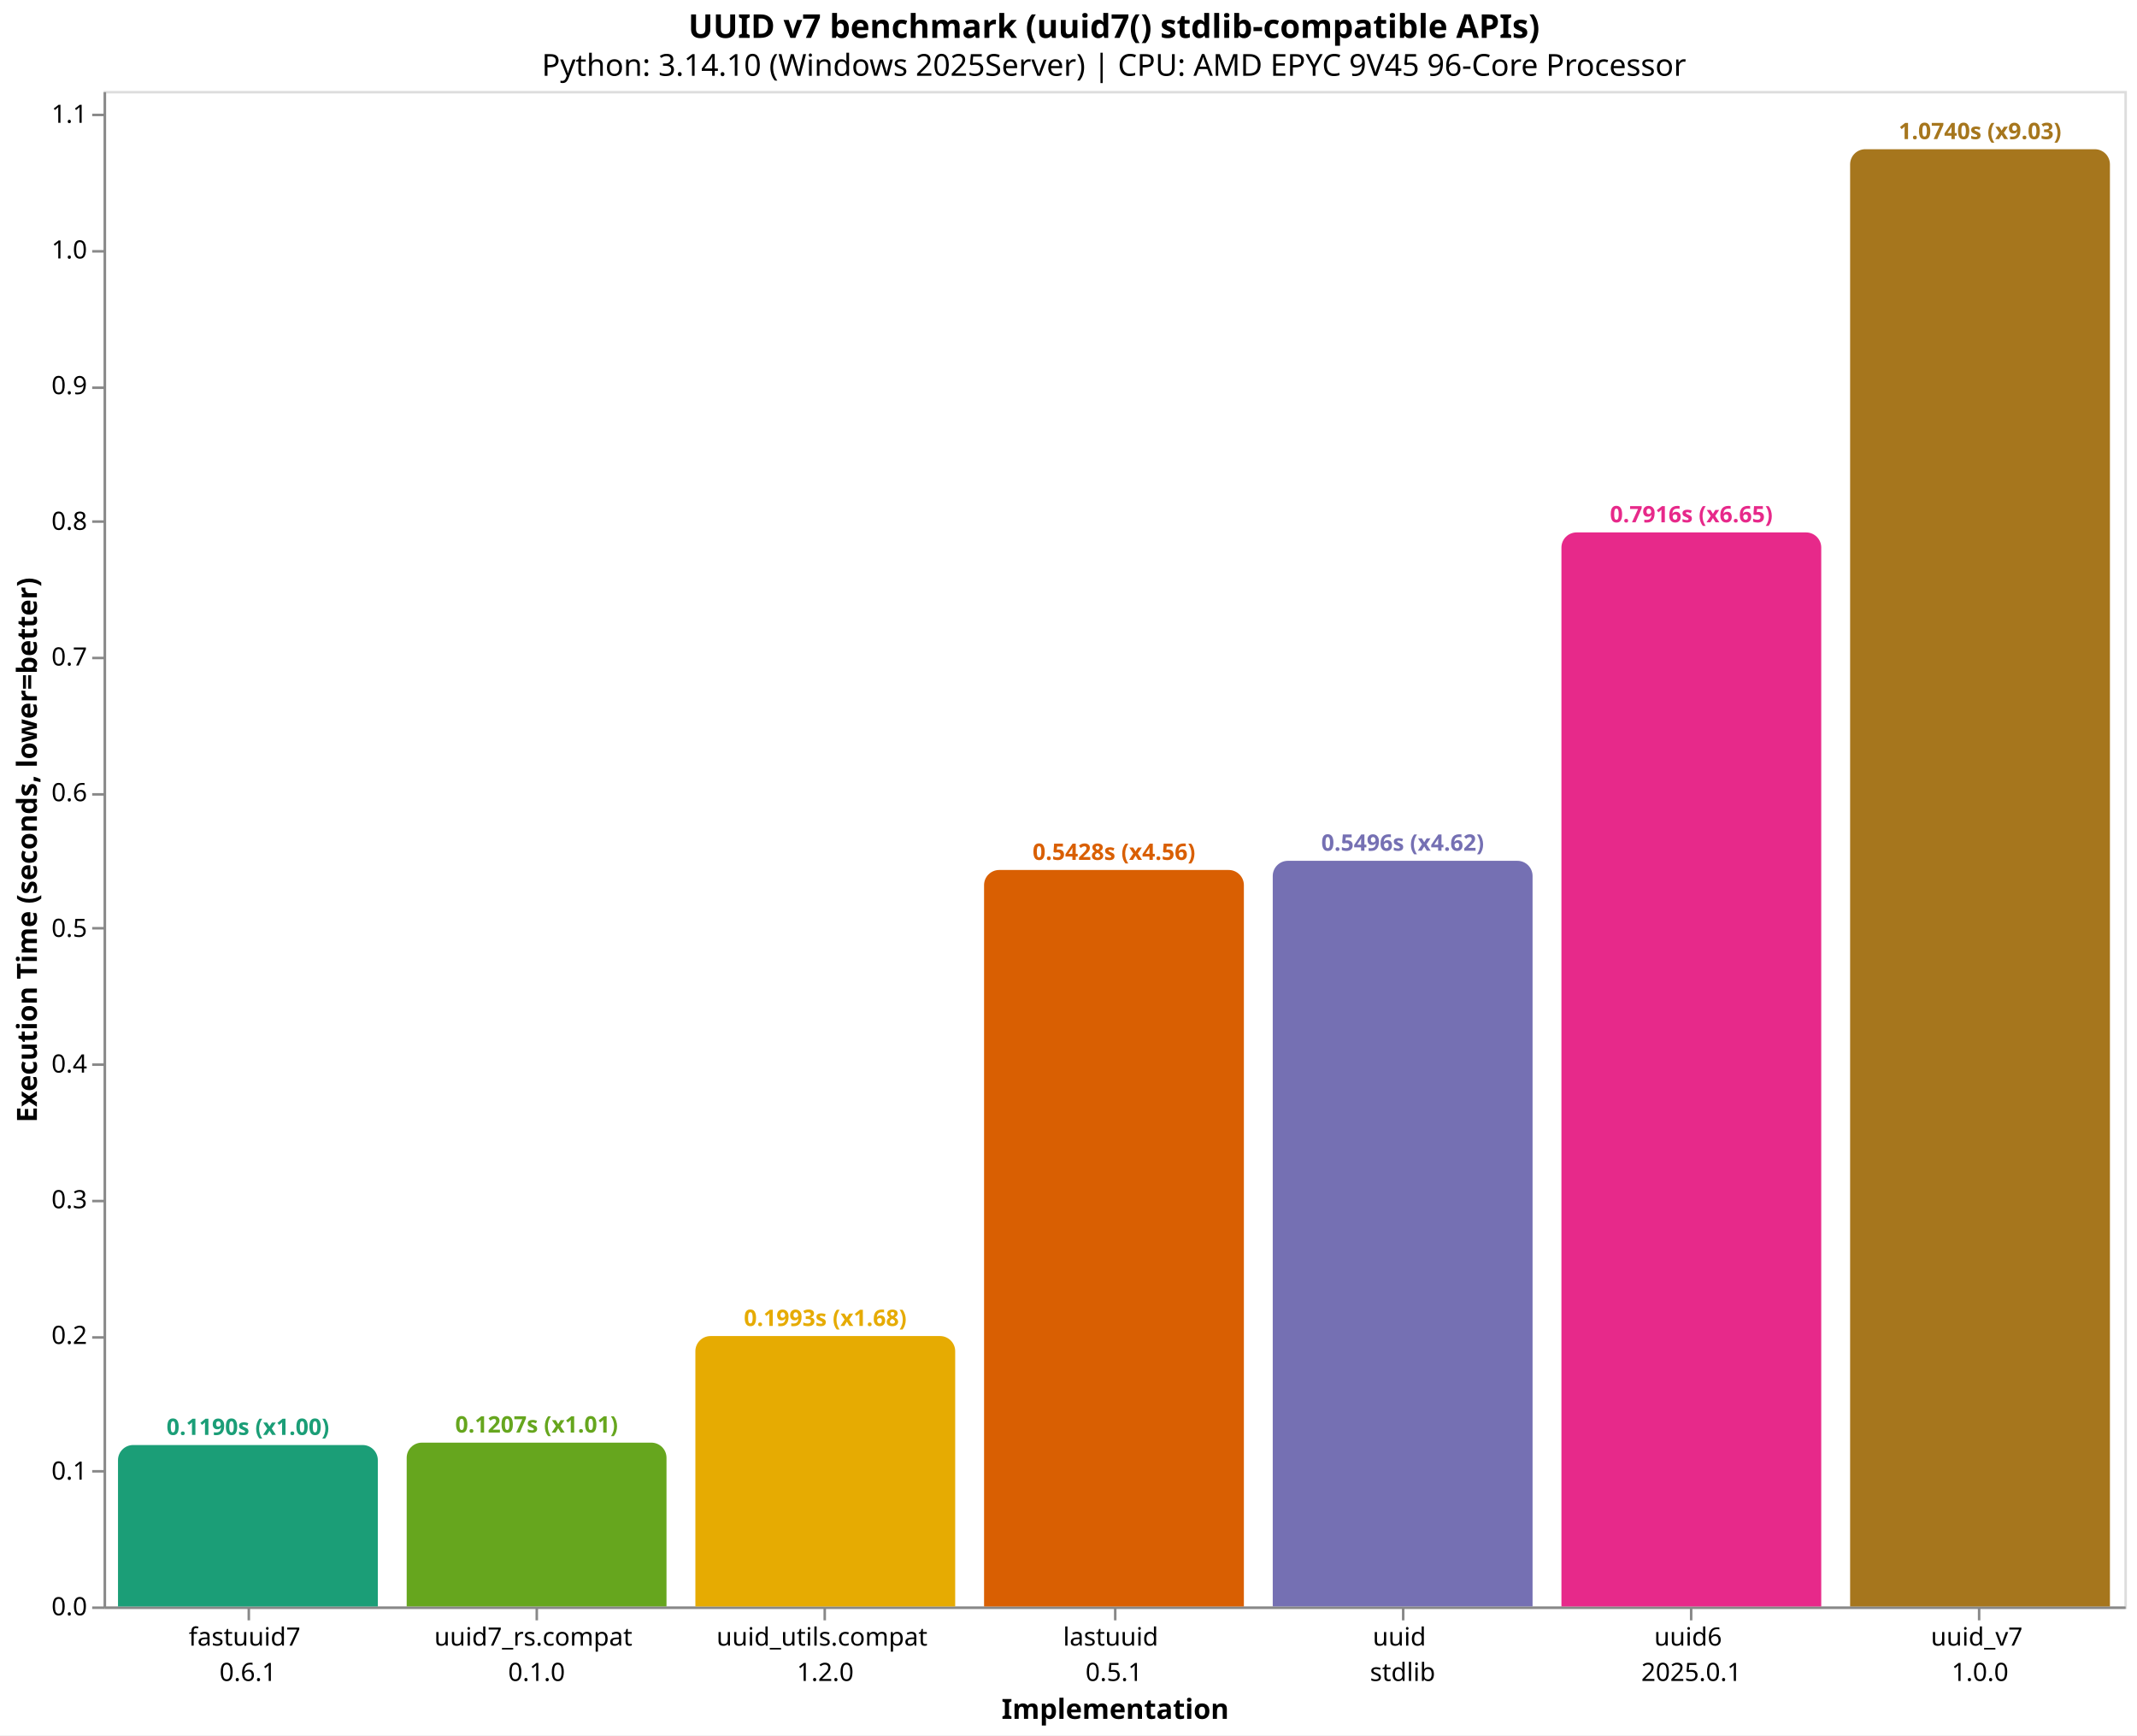
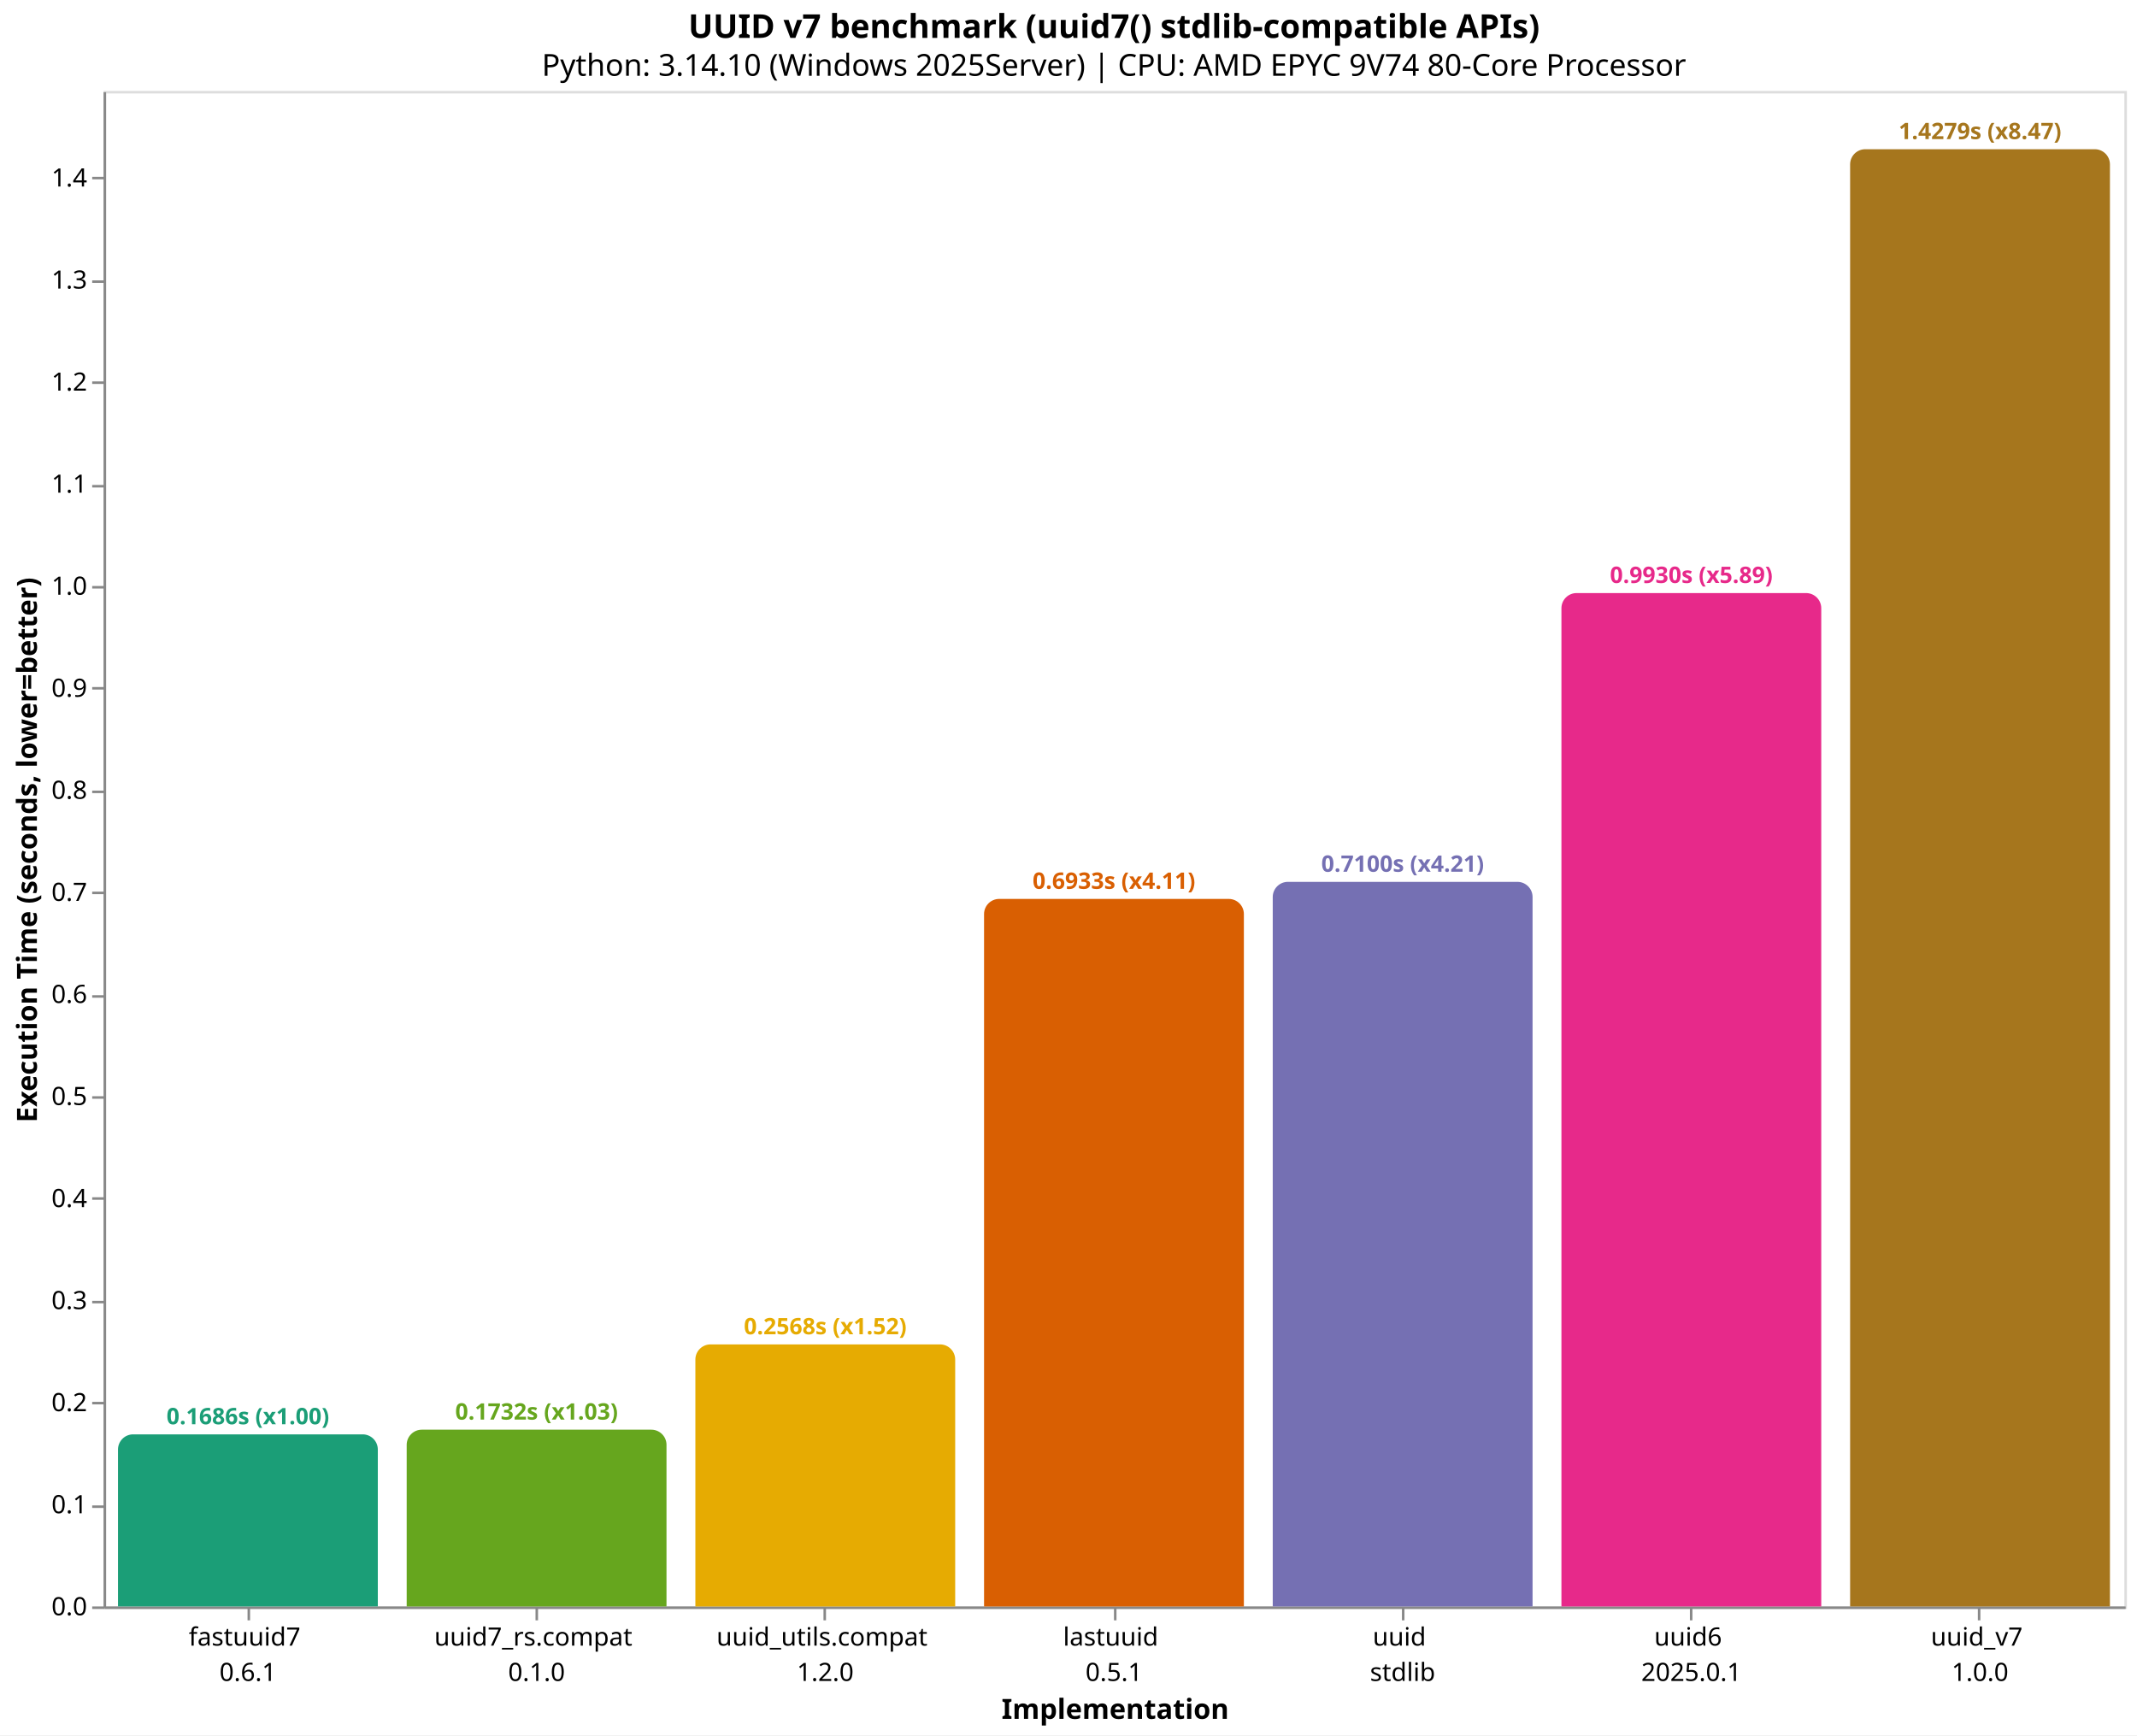
<svg xmlns="http://www.w3.org/2000/svg" version="1.1" class="marks" width="846" height="687" viewBox="0 0 846 687">
  <rect width="846" height="687" fill="white" />
  <g fill="none" stroke-miterlimit="10" transform="translate(41,36)">
    <g class="mark-group role-frame root" role="graphics-object" aria-roledescription="group mark container">
      <g transform="translate(0,0)">
        <path class="background" aria-hidden="true" d="M0.5,0.5h800v600h-800Z" stroke="#ddd" />
        <g>
          <g class="mark-group role-axis" role="graphics-symbol" aria-roledescription="axis" aria-label="X-axis titled 'Implementation' for a discrete scale with 7 values: fastuuid7&#10;0.6.1, uuid7_rs.compat&#10;0.1.0, uuid_utils.compat&#10;1.2.0, lastuuid&#10;0.5.1, uuid&#10;stdlib, uuid6&#10;2025.0.1, uuid_v7&#10;1.0.0">
            <g transform="translate(0.5,600.5)">
              <path class="background" aria-hidden="true" d="M0,0h0v0h0Z" pointer-events="none" />
              <g>
                <g class="mark-rule role-axis-tick" pointer-events="none">
                  <line transform="translate(57,0)" x2="0" y2="5" stroke="#888" stroke-width="1" opacity="1" />
                  <line transform="translate(171,0)" x2="0" y2="5" stroke="#888" stroke-width="1" opacity="1" />
                  <line transform="translate(285,0)" x2="0" y2="5" stroke="#888" stroke-width="1" opacity="1" />
                  <line transform="translate(400,0)" x2="0" y2="5" stroke="#888" stroke-width="1" opacity="1" />
                  <line transform="translate(514,0)" x2="0" y2="5" stroke="#888" stroke-width="1" opacity="1" />
                  <line transform="translate(628,0)" x2="0" y2="5" stroke="#888" stroke-width="1" opacity="1" />
                  <line transform="translate(742,0)" x2="0" y2="5" stroke="#888" stroke-width="1" opacity="1" />
                </g>
                <g class="mark-text role-axis-label" pointer-events="none">
                  <text text-anchor="middle" transform="translate(56.64286,15)" font-family="sans-serif" font-size="10px" fill="#000" opacity="1">
                    <tspan>fastuuid7</tspan>
                    <tspan x="0" dy="14">0.6.1</tspan>
                  </text>
                  <text text-anchor="middle" transform="translate(170.9286,15)" font-family="sans-serif" font-size="10px" fill="#000" opacity="1">
                    <tspan>uuid7_rs.compat</tspan>
                    <tspan x="0" dy="14">0.1.0</tspan>
                  </text>
                  <text text-anchor="middle" transform="translate(285.2143,15)" font-family="sans-serif" font-size="10px" fill="#000" opacity="1">
                    <tspan>uuid_utils.compat</tspan>
                    <tspan x="0" dy="14">1.2.0</tspan>
                  </text>
                  <text text-anchor="middle" transform="translate(399.5,15)" font-family="sans-serif" font-size="10px" fill="#000" opacity="1">
                    <tspan>lastuuid</tspan>
                    <tspan x="0" dy="14">0.5.1</tspan>
                  </text>
                  <text text-anchor="middle" transform="translate(513.7857,15)" font-family="sans-serif" font-size="10px" fill="#000" opacity="1">
                    <tspan>uuid</tspan>
                    <tspan x="0" dy="14">stdlib</tspan>
                  </text>
                  <text text-anchor="middle" transform="translate(628.0714,15)" font-family="sans-serif" font-size="10px" fill="#000" opacity="1">
                    <tspan>uuid6</tspan>
                    <tspan x="0" dy="14">2025.0.1</tspan>
                  </text>
                  <text text-anchor="middle" transform="translate(742.3571,15)" font-family="sans-serif" font-size="10px" fill="#000" opacity="1">
                    <tspan>uuid_v7</tspan>
                    <tspan x="0" dy="14">1.0.0</tspan>
                  </text>
                </g>
                <g class="mark-rule role-axis-domain" pointer-events="none">
                  <line transform="translate(0,0)" x2="800" y2="0" stroke="#888" stroke-width="1" opacity="1" />
                </g>
                <g class="mark-text role-axis-title" pointer-events="none">
                  <text text-anchor="middle" transform="translate(400,44)" font-family="sans-serif" font-size="11px" font-weight="bold" fill="#000" opacity="1">Implementation</text>
                </g>
              </g>
              <path class="foreground" aria-hidden="true" d="" pointer-events="none" display="none" />
            </g>
          </g>
-           <g class="mark-group role-axis" role="graphics-symbol" aria-roledescription="axis" aria-label="Y-axis titled 'Execution Time (seconds, lower=better)' for a linear scale with values from 0.0 to 1.1">
+           <g class="mark-group role-axis" role="graphics-symbol" aria-roledescription="axis" aria-label="Y-axis titled 'Execution Time (seconds, lower=better)' for a linear scale with values from 0.0 to 1.5">
            <g transform="translate(0.5,0.5)">
              <path class="background" aria-hidden="true" d="M0,0h0v0h0Z" pointer-events="none" />
              <g>
                <g class="mark-rule role-axis-tick" pointer-events="none">
                  <line transform="translate(0,600)" x2="-5" y2="0" stroke="#888" stroke-width="1" opacity="1" />
-                   <line transform="translate(0,546)" x2="-5" y2="0" stroke="#888" stroke-width="1" opacity="1" />
-                   <line transform="translate(0,493)" x2="-5" y2="0" stroke="#888" stroke-width="1" opacity="1" />
-                   <line transform="translate(0,439)" x2="-5" y2="0" stroke="#888" stroke-width="1" opacity="1" />
-                   <line transform="translate(0,385)" x2="-5" y2="0" stroke="#888" stroke-width="1" opacity="1" />
-                   <line transform="translate(0,331)" x2="-5" y2="0" stroke="#888" stroke-width="1" opacity="1" />
-                   <line transform="translate(0,278)" x2="-5" y2="0" stroke="#888" stroke-width="1" opacity="1" />
-                   <line transform="translate(0,224)" x2="-5" y2="0" stroke="#888" stroke-width="1" opacity="1" />
-                   <line transform="translate(0,170)" x2="-5" y2="0" stroke="#888" stroke-width="1" opacity="1" />
-                   <line transform="translate(0,117)" x2="-5" y2="0" stroke="#888" stroke-width="1" opacity="1" />
-                   <line transform="translate(0,63)" x2="-5" y2="0" stroke="#888" stroke-width="1" opacity="1" />
-                   <line transform="translate(0,9)" x2="-5" y2="0" stroke="#888" stroke-width="1" opacity="1" />
+                   <line transform="translate(0,560)" x2="-5" y2="0" stroke="#888" stroke-width="1" opacity="1" />
+                   <line transform="translate(0,519)" x2="-5" y2="0" stroke="#888" stroke-width="1" opacity="1" />
+                   <line transform="translate(0,479)" x2="-5" y2="0" stroke="#888" stroke-width="1" opacity="1" />
+                   <line transform="translate(0,438)" x2="-5" y2="0" stroke="#888" stroke-width="1" opacity="1" />
+                   <line transform="translate(0,398)" x2="-5" y2="0" stroke="#888" stroke-width="1" opacity="1" />
+                   <line transform="translate(0,358)" x2="-5" y2="0" stroke="#888" stroke-width="1" opacity="1" />
+                   <line transform="translate(0,317)" x2="-5" y2="0" stroke="#888" stroke-width="1" opacity="1" />
+                   <line transform="translate(0,277)" x2="-5" y2="0" stroke="#888" stroke-width="1" opacity="1" />
+                   <line transform="translate(0,236)" x2="-5" y2="0" stroke="#888" stroke-width="1" opacity="1" />
+                   <line transform="translate(0,196)" x2="-5" y2="0" stroke="#888" stroke-width="1" opacity="1" />
+                   <line transform="translate(0,156)" x2="-5" y2="0" stroke="#888" stroke-width="1" opacity="1" />
+                   <line transform="translate(0,115)" x2="-5" y2="0" stroke="#888" stroke-width="1" opacity="1" />
+                   <line transform="translate(0,75)" x2="-5" y2="0" stroke="#888" stroke-width="1" opacity="1" />
+                   <line transform="translate(0,34)" x2="-5" y2="0" stroke="#888" stroke-width="1" opacity="1" />
                </g>
                <g class="mark-text role-axis-label" pointer-events="none">
                  <text text-anchor="end" transform="translate(-7,603)" font-family="sans-serif" font-size="10px" fill="#000" opacity="1">0.0</text>
-                   <text text-anchor="end" transform="translate(-7,549.284)" font-family="sans-serif" font-size="10px" fill="#000" opacity="1">0.1</text>
-                   <text text-anchor="end" transform="translate(-7,495.5679)" font-family="sans-serif" font-size="10px" fill="#000" opacity="1">0.2</text>
-                   <text text-anchor="end" transform="translate(-7,441.8519)" font-family="sans-serif" font-size="10px" fill="#000" opacity="1">0.3</text>
-                   <text text-anchor="end" transform="translate(-7,388.1359)" font-family="sans-serif" font-size="10px" fill="#000" opacity="1">0.4</text>
-                   <text text-anchor="end" transform="translate(-7,334.4198)" font-family="sans-serif" font-size="10px" fill="#000" opacity="1">0.5</text>
-                   <text text-anchor="end" transform="translate(-7,280.7038)" font-family="sans-serif" font-size="10px" fill="#000" opacity="1">0.6</text>
-                   <text text-anchor="end" transform="translate(-7,226.9877)" font-family="sans-serif" font-size="10px" fill="#000" opacity="1">0.7</text>
-                   <text text-anchor="end" transform="translate(-7,173.2717)" font-family="sans-serif" font-size="10px" fill="#000" opacity="1">0.8</text>
-                   <text text-anchor="end" transform="translate(-7,119.5557)" font-family="sans-serif" font-size="10px" fill="#000" opacity="1">0.9</text>
-                   <text text-anchor="end" transform="translate(-7,65.83963)" font-family="sans-serif" font-size="10px" fill="#000" opacity="1">1.0</text>
-                   <text text-anchor="end" transform="translate(-7,12.12359)" font-family="sans-serif" font-size="10px" fill="#000" opacity="1">1.1</text>
+                   <text text-anchor="end" transform="translate(-7,562.5958)" font-family="sans-serif" font-size="10px" fill="#000" opacity="1">0.1</text>
+                   <text text-anchor="end" transform="translate(-7,522.1917)" font-family="sans-serif" font-size="10px" fill="#000" opacity="1">0.2</text>
+                   <text text-anchor="end" transform="translate(-7,481.7875)" font-family="sans-serif" font-size="10px" fill="#000" opacity="1">0.3</text>
+                   <text text-anchor="end" transform="translate(-7,441.3834)" font-family="sans-serif" font-size="10px" fill="#000" opacity="1">0.4</text>
+                   <text text-anchor="end" transform="translate(-7,400.9792)" font-family="sans-serif" font-size="10px" fill="#000" opacity="1">0.5</text>
+                   <text text-anchor="end" transform="translate(-7,360.5751)" font-family="sans-serif" font-size="10px" fill="#000" opacity="1">0.6</text>
+                   <text text-anchor="end" transform="translate(-7,320.1709)" font-family="sans-serif" font-size="10px" fill="#000" opacity="1">0.7</text>
+                   <text text-anchor="end" transform="translate(-7,279.7668)" font-family="sans-serif" font-size="10px" fill="#000" opacity="1">0.8</text>
+                   <text text-anchor="end" transform="translate(-7,239.3626)" font-family="sans-serif" font-size="10px" fill="#000" opacity="1">0.9</text>
+                   <text text-anchor="end" transform="translate(-7,198.9585)" font-family="sans-serif" font-size="10px" fill="#000" opacity="1">1.0</text>
+                   <text text-anchor="end" transform="translate(-7,158.5543)" font-family="sans-serif" font-size="10px" fill="#000" opacity="1">1.1</text>
+                   <text text-anchor="end" transform="translate(-7,118.1502)" font-family="sans-serif" font-size="10px" fill="#000" opacity="1">1.2</text>
+                   <text text-anchor="end" transform="translate(-7,77.746)" font-family="sans-serif" font-size="10px" fill="#000" opacity="1">1.3</text>
+                   <text text-anchor="end" transform="translate(-7,37.34184)" font-family="sans-serif" font-size="10px" fill="#000" opacity="1">1.4</text>
                </g>
                <g class="mark-rule role-axis-domain" pointer-events="none">
                  <line transform="translate(0,600)" x2="0" y2="-600" stroke="#888" stroke-width="1" opacity="1" />
                </g>
                <g class="mark-text role-axis-title" pointer-events="none">
                  <text text-anchor="middle" transform="translate(-24.90137,300) rotate(-90) translate(0,-2)" font-family="sans-serif" font-size="11px" font-weight="bold" fill="#000" opacity="1">Execution Time (seconds, lower=better)</text>
                </g>
              </g>
              <path class="foreground" aria-hidden="true" d="" pointer-events="none" display="none" />
            </g>
          </g>
          <g class="mark-group role-scope" role="graphics-object" aria-roledescription="group mark container">
-             <g transform="translate(5.714286,536.0941)">
-               <path class="background" aria-hidden="true" d="M6,0L96.857,0C100.169,0,102.857,2.689,102.857,6L102.857,63.906C102.857,63.906,102.857,63.906,102.857,63.906L0,63.906C0,63.906,0,63.906,0,63.906L0,6C0,2.689,2.689,0,6,0Z" />
+             <g transform="translate(5.714286,531.8686)">
+               <path class="background" aria-hidden="true" d="M6,0L96.857,0C100.169,0,102.857,2.689,102.857,6L102.857,68.131C102.857,68.131,102.857,68.131,102.857,68.131L0,68.131C0,68.131,0,68.131,0,68.131L0,6C0,2.689,2.689,0,6,0Z" />
              <g clip-path="url(#clip10)">
                <g class="mark-group role-scope" role="graphics-object" aria-roledescription="group mark container">
-                   <g transform="translate(0,-536.0941)">
-                     <path class="background" aria-hidden="true" d="M0,0h102.857v0h-102.857Z" />
-                     <g>
-                       <g class="mark-rect role-mark layer_0_marks" role="graphics-object" aria-roledescription="rect mark container">
-                         <path aria-label="Implementation: fastuuid7&#10;0.6.1; Execution Time (seconds, lower=better): 0.1189699; implementation: fastuuid7; Execution Time (s): 0.1190; Slowdown: 1.00" role="graphics-symbol" aria-roledescription="bar" d="M0,536.094h102.857v63.906h-102.857Z" fill="#1b9e77" />
-                       </g>
-                     </g>
-                     <path class="foreground" aria-hidden="true" d="" display="none" />
-                   </g>
-                 </g>
-               </g>
-               <path class="foreground" aria-hidden="true" d="" display="none" />
-             </g>
-             <g transform="translate(120,535.1495)">
-               <path class="background" aria-hidden="true" d="M6,0L96.857,0C100.169,0,102.857,2.689,102.857,6L102.857,64.85C102.857,64.85,102.857,64.85,102.857,64.85L0,64.85C0,64.85,0,64.85,0,64.85L0,6C0,2.689,2.689,0,6,0Z" />
+                   <g transform="translate(0,-531.8686)">
+                     <path class="background" aria-hidden="true" d="M0,0h102.857v0h-102.857Z" />
+                     <g>
+                       <g class="mark-rect role-mark layer_0_marks" role="graphics-object" aria-roledescription="rect mark container">
+                         <path aria-label="Implementation: fastuuid7&#10;0.6.1; Execution Time (seconds, lower=better): 0.1686247; implementation: fastuuid7; Execution Time (s): 0.1686; Slowdown: 1.00" role="graphics-symbol" aria-roledescription="bar" d="M0,531.869h102.857v68.131h-102.857Z" fill="#1b9e77" />
+                       </g>
+                     </g>
+                     <path class="foreground" aria-hidden="true" d="" display="none" />
+                   </g>
+                 </g>
+               </g>
+               <path class="foreground" aria-hidden="true" d="" display="none" />
+             </g>
+             <g transform="translate(120,530.0187)">
+               <path class="background" aria-hidden="true" d="M6,0L96.857,0C100.169,0,102.857,2.689,102.857,6L102.857,69.981C102.857,69.981,102.857,69.981,102.857,69.981L0,69.981C0,69.981,0,69.981,0,69.981L0,6C0,2.689,2.689,0,6,0Z" />
              <g clip-path="url(#clip11)">
                <g class="mark-group role-scope" role="graphics-object" aria-roledescription="group mark container">
-                   <g transform="translate(0,-535.1495)">
-                     <path class="background" aria-hidden="true" d="M0,0h102.857v0h-102.857Z" />
-                     <g>
-                       <g class="mark-rect role-mark layer_0_marks" role="graphics-object" aria-roledescription="rect mark container">
-                         <path aria-label="Implementation: uuid7_rs.compat&#10;0.1.0; Execution Time (seconds, lower=better): 0.1207283; implementation: uuid7_rs.compat; Execution Time (s): 0.1207; Slowdown: 1.01" role="graphics-symbol" aria-roledescription="bar" d="M0,535.15h102.857v64.85h-102.857Z" fill="#66a61e" />
-                       </g>
-                     </g>
-                     <path class="foreground" aria-hidden="true" d="" display="none" />
-                   </g>
-                 </g>
-               </g>
-               <path class="foreground" aria-hidden="true" d="" display="none" />
-             </g>
-             <g transform="translate(234.2857,492.9523)">
-               <path class="background" aria-hidden="true" d="M6,0L96.857,0C100.169,0,102.857,2.689,102.857,6L102.857,107.048C102.857,107.048,102.857,107.048,102.857,107.048L0,107.048C0,107.048,0,107.048,0,107.048L0,6C0,2.689,2.689,0,6,0Z" />
+                   <g transform="translate(0,-530.0187)">
+                     <path class="background" aria-hidden="true" d="M0,0h102.857v0h-102.857Z" />
+                     <g>
+                       <g class="mark-rect role-mark layer_0_marks" role="graphics-object" aria-roledescription="rect mark container">
+                         <path aria-label="Implementation: uuid7_rs.compat&#10;0.1.0; Execution Time (seconds, lower=better): 0.1732032; implementation: uuid7_rs.compat; Execution Time (s): 0.1732; Slowdown: 1.03" role="graphics-symbol" aria-roledescription="bar" d="M0,530.019h102.857v69.981h-102.857Z" fill="#66a61e" />
+                       </g>
+                     </g>
+                     <path class="foreground" aria-hidden="true" d="" display="none" />
+                   </g>
+                 </g>
+               </g>
+               <path class="foreground" aria-hidden="true" d="" display="none" />
+             </g>
+             <g transform="translate(234.2857,496.2524)">
+               <path class="background" aria-hidden="true" d="M6,0L96.857,0C100.169,0,102.857,2.689,102.857,6L102.857,103.748C102.857,103.748,102.857,103.748,102.857,103.748L0,103.748C0,103.748,0,103.748,0,103.748L0,6C0,2.689,2.689,0,6,0Z" />
              <g clip-path="url(#clip12)">
                <g class="mark-group role-scope" role="graphics-object" aria-roledescription="group mark container">
-                   <g transform="translate(0,-492.9523)">
-                     <path class="background" aria-hidden="true" d="M0,0h102.857v0h-102.857Z" />
-                     <g>
-                       <g class="mark-rect role-mark layer_0_marks" role="graphics-object" aria-roledescription="rect mark container">
-                         <path aria-label="Implementation: uuid_utils.compat&#10;1.2.0; Execution Time (seconds, lower=better): 0.1992844; implementation: uuid_utils.compat; Execution Time (s): 0.1993; Slowdown: 1.68" role="graphics-symbol" aria-roledescription="bar" d="M0,492.952h102.857v107.048h-102.857Z" fill="#e6ab02" />
-                       </g>
-                     </g>
-                     <path class="foreground" aria-hidden="true" d="" display="none" />
-                   </g>
-                 </g>
-               </g>
-               <path class="foreground" aria-hidden="true" d="" display="none" />
-             </g>
-             <g transform="translate(348.5714,308.4335)">
-               <path class="background" aria-hidden="true" d="M6,0L96.857,0C100.169,0,102.857,2.689,102.857,6L102.857,291.567C102.857,291.567,102.857,291.567,102.857,291.567L0,291.567C0,291.567,0,291.567,0,291.567L0,6C0,2.689,2.689,0,6,0Z" />
+                   <g transform="translate(0,-496.2524)">
+                     <path class="background" aria-hidden="true" d="M0,0h102.857v0h-102.857Z" />
+                     <g>
+                       <g class="mark-rect role-mark layer_0_marks" role="graphics-object" aria-roledescription="rect mark container">
+                         <path aria-label="Implementation: uuid_utils.compat&#10;1.2.0; Execution Time (seconds, lower=better): 0.2567745; implementation: uuid_utils.compat; Execution Time (s): 0.2568; Slowdown: 1.52" role="graphics-symbol" aria-roledescription="bar" d="M0,496.252h102.857v103.748h-102.857Z" fill="#e6ab02" />
+                       </g>
+                     </g>
+                     <path class="foreground" aria-hidden="true" d="" display="none" />
+                   </g>
+                 </g>
+               </g>
+               <path class="foreground" aria-hidden="true" d="" display="none" />
+             </g>
+             <g transform="translate(348.5714,319.8861)">
+               <path class="background" aria-hidden="true" d="M6,0L96.857,0C100.169,0,102.857,2.689,102.857,6L102.857,280.114C102.857,280.114,102.857,280.114,102.857,280.114L0,280.114C0,280.114,0,280.114,0,280.114L0,6C0,2.689,2.689,0,6,0Z" />
              <g clip-path="url(#clip13)">
                <g class="mark-group role-scope" role="graphics-object" aria-roledescription="group mark container">
-                   <g transform="translate(0,-308.4335)">
-                     <path class="background" aria-hidden="true" d="M0,0h102.857v0h-102.857Z" />
-                     <g>
-                       <g class="mark-rect role-mark layer_0_marks" role="graphics-object" aria-roledescription="rect mark container">
-                         <path aria-label="Implementation: lastuuid&#10;0.5.1; Execution Time (seconds, lower=better): 0.5427923; implementation: lastuuid; Execution Time (s): 0.5428; Slowdown: 4.56" role="graphics-symbol" aria-roledescription="bar" d="M0,308.433h102.857v291.567h-102.857Z" fill="#d95f02" />
-                       </g>
-                     </g>
-                     <path class="foreground" aria-hidden="true" d="" display="none" />
-                   </g>
-                 </g>
-               </g>
-               <path class="foreground" aria-hidden="true" d="" display="none" />
-             </g>
-             <g transform="translate(462.8571,304.8005)">
-               <path class="background" aria-hidden="true" d="M6,0L96.857,0C100.169,0,102.857,2.689,102.857,6L102.857,295.199C102.857,295.199,102.857,295.199,102.857,295.199L0,295.199C0,295.199,0,295.199,0,295.199L0,6C0,2.689,2.689,0,6,0Z" />
+                   <g transform="translate(0,-319.8861)">
+                     <path class="background" aria-hidden="true" d="M0,0h102.857v0h-102.857Z" />
+                     <g>
+                       <g class="mark-rect role-mark layer_0_marks" role="graphics-object" aria-roledescription="rect mark container">
+                         <path aria-label="Implementation: lastuuid&#10;0.5.1; Execution Time (seconds, lower=better): 0.69328; implementation: lastuuid; Execution Time (s): 0.6933; Slowdown: 4.11" role="graphics-symbol" aria-roledescription="bar" d="M0,319.886h102.857v280.114h-102.857Z" fill="#d95f02" />
+                       </g>
+                     </g>
+                     <path class="foreground" aria-hidden="true" d="" display="none" />
+                   </g>
+                 </g>
+               </g>
+               <path class="foreground" aria-hidden="true" d="" display="none" />
+             </g>
+             <g transform="translate(462.8571,313.1318)">
+               <path class="background" aria-hidden="true" d="M6,0L96.857,0C100.169,0,102.857,2.689,102.857,6L102.857,286.868C102.857,286.868,102.857,286.868,102.857,286.868L0,286.868C0,286.868,0,286.868,0,286.868L0,6C0,2.689,2.689,0,6,0Z" />
              <g clip-path="url(#clip14)">
                <g class="mark-group role-scope" role="graphics-object" aria-roledescription="group mark container">
-                   <g transform="translate(0,-304.8005)">
-                     <path class="background" aria-hidden="true" d="M0,0h102.857v0h-102.857Z" />
-                     <g>
-                       <g class="mark-rect role-mark layer_0_marks" role="graphics-object" aria-roledescription="rect mark container">
-                         <path aria-label="Implementation: uuid&#10;stdlib; Execution Time (seconds, lower=better): 0.5495556; implementation: uuid; Execution Time (s): 0.5496; Slowdown: 4.62" role="graphics-symbol" aria-roledescription="bar" d="M0,304.801h102.857v295.199h-102.857Z" fill="#7570b3" />
-                       </g>
-                     </g>
-                     <path class="foreground" aria-hidden="true" d="" display="none" />
-                   </g>
-                 </g>
-               </g>
-               <path class="foreground" aria-hidden="true" d="" display="none" />
-             </g>
-             <g transform="translate(577.1429,174.7884)">
-               <path class="background" aria-hidden="true" d="M6,0L96.857,0C100.169,0,102.857,2.689,102.857,6L102.857,425.212C102.857,425.212,102.857,425.212,102.857,425.212L0,425.212C0,425.212,0,425.212,0,425.212L0,6C0,2.689,2.689,0,6,0Z" />
+                   <g transform="translate(0,-313.1318)">
+                     <path class="background" aria-hidden="true" d="M0,0h102.857v0h-102.857Z" />
+                     <g>
+                       <g class="mark-rect role-mark layer_0_marks" role="graphics-object" aria-roledescription="rect mark container">
+                         <path aria-label="Implementation: uuid&#10;stdlib; Execution Time (seconds, lower=better): 0.7099967; implementation: uuid; Execution Time (s): 0.7100; Slowdown: 4.21" role="graphics-symbol" aria-roledescription="bar" d="M0,313.132h102.857v286.868h-102.857Z" fill="#7570b3" />
+                       </g>
+                     </g>
+                     <path class="foreground" aria-hidden="true" d="" display="none" />
+                   </g>
+                 </g>
+               </g>
+               <path class="foreground" aria-hidden="true" d="" display="none" />
+             </g>
+             <g transform="translate(577.1429,198.7984)">
+               <path class="background" aria-hidden="true" d="M6,0L96.857,0C100.169,0,102.857,2.689,102.857,6L102.857,401.202C102.857,401.202,102.857,401.202,102.857,401.202L0,401.202C0,401.202,0,401.202,0,401.202L0,6C0,2.689,2.689,0,6,0Z" />
              <g clip-path="url(#clip15)">
                <g class="mark-group role-scope" role="graphics-object" aria-roledescription="group mark container">
-                   <g transform="translate(0,-174.7884)">
-                     <path class="background" aria-hidden="true" d="M0,0h102.857v0h-102.857Z" />
-                     <g>
-                       <g class="mark-rect role-mark layer_0_marks" role="graphics-object" aria-roledescription="rect mark container">
-                         <path aria-label="Implementation: uuid6&#10;2025.0.1; Execution Time (seconds, lower=better): 0.7915916; implementation: uuid6; Execution Time (s): 0.7916; Slowdown: 6.65" role="graphics-symbol" aria-roledescription="bar" d="M0,174.788h102.857v425.212h-102.857Z" fill="#e7298a" />
+                   <g transform="translate(0,-198.7984)">
+                     <path class="background" aria-hidden="true" d="M0,0h102.857v0h-102.857Z" />
+                     <g>
+                       <g class="mark-rect role-mark layer_0_marks" role="graphics-object" aria-roledescription="rect mark container">
+                         <path aria-label="Implementation: uuid6&#10;2025.0.1; Execution Time (seconds, lower=better): 0.9929712; implementation: uuid6; Execution Time (s): 0.9930; Slowdown: 5.89" role="graphics-symbol" aria-roledescription="bar" d="M0,198.798h102.857v401.202h-102.857Z" fill="#e7298a" />
                      </g>
                    </g>
                    <path class="foreground" aria-hidden="true" d="" display="none" />
                  </g>
                </g>
              </g>
              <path class="foreground" aria-hidden="true" d="" display="none" />
            </g>
            <g transform="translate(691.4286,23.07692)">
              <path class="background" aria-hidden="true" d="M6,0L96.857,0C100.169,0,102.857,2.689,102.857,6L102.857,576.923C102.857,576.923,102.857,576.923,102.857,576.923L0,576.923C0,576.923,0,576.923,0,576.923L0,6C0,2.689,2.689,0,6,0Z" />
              <g clip-path="url(#clip16)">
                <g class="mark-group role-scope" role="graphics-object" aria-roledescription="group mark container">
                  <g transform="translate(0,-23.07692)">
                    <path class="background" aria-hidden="true" d="M0,0h102.857v0h-102.857Z" />
                    <g>
                      <g class="mark-rect role-mark layer_0_marks" role="graphics-object" aria-roledescription="rect mark container">
-                         <path aria-label="Implementation: uuid_v7&#10;1.0.0; Execution Time (seconds, lower=better): 1.0740239; implementation: uuid_v7; Execution Time (s): 1.0740; Slowdown: 9.03" role="graphics-symbol" aria-roledescription="bar" d="M0,23.077h102.857v576.923h-102.857Z" fill="#a6761d" />
+                         <path aria-label="Implementation: uuid_v7&#10;1.0.0; Execution Time (seconds, lower=better): 1.4278806; implementation: uuid_v7; Execution Time (s): 1.4279; Slowdown: 8.47" role="graphics-symbol" aria-roledescription="bar" d="M0,23.077h102.857v576.923h-102.857Z" fill="#a6761d" />
                      </g>
                    </g>
                    <path class="foreground" aria-hidden="true" d="" display="none" />
                  </g>
                </g>
              </g>
              <path class="foreground" aria-hidden="true" d="" display="none" />
            </g>
          </g>
          <g class="mark-text role-mark layer_1_marks" role="graphics-object" aria-roledescription="text mark container">
-             <text aria-label="Implementation: fastuuid7&#10;0.6.1; Execution Time (seconds, lower=better): 0.1189699; implementation: fastuuid7; label: 0.1190s (x1.00); Execution Time (s): 0.1190; Slowdown: 1.00" role="graphics-symbol" aria-roledescription="text mark" text-anchor="middle" transform="translate(57.14286,532.0941)" font-family="sans-serif" font-size="9px" font-weight="bold" fill="#1b9e77">0.1190s (x1.00)</text>
-             <text aria-label="Implementation: uuid7_rs.compat&#10;0.1.0; Execution Time (seconds, lower=better): 0.1207283; implementation: uuid7_rs.compat; label: 0.1207s (x1.01); Execution Time (s): 0.1207; Slowdown: 1.01" role="graphics-symbol" aria-roledescription="text mark" text-anchor="middle" transform="translate(171.4286,531.1495)" font-family="sans-serif" font-size="9px" font-weight="bold" fill="#66a61e">0.1207s (x1.01)</text>
-             <text aria-label="Implementation: uuid_utils.compat&#10;1.2.0; Execution Time (seconds, lower=better): 0.1992844; implementation: uuid_utils.compat; label: 0.1993s (x1.68); Execution Time (s): 0.1993; Slowdown: 1.68" role="graphics-symbol" aria-roledescription="text mark" text-anchor="middle" transform="translate(285.7143,488.9523)" font-family="sans-serif" font-size="9px" font-weight="bold" fill="#e6ab02">0.1993s (x1.68)</text>
-             <text aria-label="Implementation: lastuuid&#10;0.5.1; Execution Time (seconds, lower=better): 0.5427923; implementation: lastuuid; label: 0.5428s (x4.56); Execution Time (s): 0.5428; Slowdown: 4.56" role="graphics-symbol" aria-roledescription="text mark" text-anchor="middle" transform="translate(400,304.4335)" font-family="sans-serif" font-size="9px" font-weight="bold" fill="#d95f02">0.5428s (x4.56)</text>
-             <text aria-label="Implementation: uuid&#10;stdlib; Execution Time (seconds, lower=better): 0.5495556; implementation: uuid; label: 0.5496s (x4.62); Execution Time (s): 0.5496; Slowdown: 4.62" role="graphics-symbol" aria-roledescription="text mark" text-anchor="middle" transform="translate(514.2857,300.8005)" font-family="sans-serif" font-size="9px" font-weight="bold" fill="#7570b3">0.5496s (x4.62)</text>
-             <text aria-label="Implementation: uuid6&#10;2025.0.1; Execution Time (seconds, lower=better): 0.7915916; implementation: uuid6; label: 0.7916s (x6.65); Execution Time (s): 0.7916; Slowdown: 6.65" role="graphics-symbol" aria-roledescription="text mark" text-anchor="middle" transform="translate(628.5714,170.7884)" font-family="sans-serif" font-size="9px" font-weight="bold" fill="#e7298a">0.7916s (x6.65)</text>
-             <text aria-label="Implementation: uuid_v7&#10;1.0.0; Execution Time (seconds, lower=better): 1.0740239; implementation: uuid_v7; label: 1.0740s (x9.03); Execution Time (s): 1.0740; Slowdown: 9.03" role="graphics-symbol" aria-roledescription="text mark" text-anchor="middle" transform="translate(742.8571,19.07692)" font-family="sans-serif" font-size="9px" font-weight="bold" fill="#a6761d">1.0740s (x9.03)</text>
+             <text aria-label="Implementation: fastuuid7&#10;0.6.1; Execution Time (seconds, lower=better): 0.1686247; implementation: fastuuid7; label: 0.1686s (x1.00); Execution Time (s): 0.1686; Slowdown: 1.00" role="graphics-symbol" aria-roledescription="text mark" text-anchor="middle" transform="translate(57.14286,527.8686)" font-family="sans-serif" font-size="9px" font-weight="bold" fill="#1b9e77">0.1686s (x1.00)</text>
+             <text aria-label="Implementation: uuid7_rs.compat&#10;0.1.0; Execution Time (seconds, lower=better): 0.1732032; implementation: uuid7_rs.compat; label: 0.1732s (x1.03); Execution Time (s): 0.1732; Slowdown: 1.03" role="graphics-symbol" aria-roledescription="text mark" text-anchor="middle" transform="translate(171.4286,526.0187)" font-family="sans-serif" font-size="9px" font-weight="bold" fill="#66a61e">0.1732s (x1.03)</text>
+             <text aria-label="Implementation: uuid_utils.compat&#10;1.2.0; Execution Time (seconds, lower=better): 0.2567745; implementation: uuid_utils.compat; label: 0.2568s (x1.52); Execution Time (s): 0.2568; Slowdown: 1.52" role="graphics-symbol" aria-roledescription="text mark" text-anchor="middle" transform="translate(285.7143,492.2524)" font-family="sans-serif" font-size="9px" font-weight="bold" fill="#e6ab02">0.2568s (x1.52)</text>
+             <text aria-label="Implementation: lastuuid&#10;0.5.1; Execution Time (seconds, lower=better): 0.69328; implementation: lastuuid; label: 0.6933s (x4.11); Execution Time (s): 0.6933; Slowdown: 4.11" role="graphics-symbol" aria-roledescription="text mark" text-anchor="middle" transform="translate(400,315.8861)" font-family="sans-serif" font-size="9px" font-weight="bold" fill="#d95f02">0.6933s (x4.11)</text>
+             <text aria-label="Implementation: uuid&#10;stdlib; Execution Time (seconds, lower=better): 0.7099967; implementation: uuid; label: 0.7100s (x4.21); Execution Time (s): 0.7100; Slowdown: 4.21" role="graphics-symbol" aria-roledescription="text mark" text-anchor="middle" transform="translate(514.2857,309.1318)" font-family="sans-serif" font-size="9px" font-weight="bold" fill="#7570b3">0.7100s (x4.21)</text>
+             <text aria-label="Implementation: uuid6&#10;2025.0.1; Execution Time (seconds, lower=better): 0.9929712; implementation: uuid6; label: 0.9930s (x5.89); Execution Time (s): 0.9930; Slowdown: 5.89" role="graphics-symbol" aria-roledescription="text mark" text-anchor="middle" transform="translate(628.5714,194.7984)" font-family="sans-serif" font-size="9px" font-weight="bold" fill="#e7298a">0.9930s (x5.89)</text>
+             <text aria-label="Implementation: uuid_v7&#10;1.0.0; Execution Time (seconds, lower=better): 1.4278806; implementation: uuid_v7; label: 1.4279s (x8.47); Execution Time (s): 1.4279; Slowdown: 8.47" role="graphics-symbol" aria-roledescription="text mark" text-anchor="middle" transform="translate(742.8571,19.07692)" font-family="sans-serif" font-size="9px" font-weight="bold" fill="#a6761d">1.4279s (x8.47)</text>
          </g>
          <g class="mark-group role-title">
            <g transform="translate(400,-31)">
              <path class="background" aria-hidden="true" d="M0,0h0v0h0Z" pointer-events="none" />
              <g>
                <g class="mark-text role-title-text" role="graphics-symbol" aria-roledescription="title" aria-label="Title text 'UUID v7 benchmark (uuid7() stdlib-compatible APIs)'" pointer-events="none">
                  <text text-anchor="middle" transform="translate(0,10)" font-family="sans-serif" font-size="13px" font-weight="bold" fill="#000" opacity="1">UUID v7 benchmark (uuid7() stdlib-compatible APIs)</text>
                </g>
-                 <g class="mark-text role-title-subtitle" role="graphics-symbol" aria-roledescription="subtitle" aria-label="Subtitle text 'Python: 3.14.10 (Windows 2025Server) | CPU: AMD EPYC 9V45 96-Core Processor'" pointer-events="none">
-                   <text text-anchor="middle" transform="translate(0,25)" font-family="sans-serif" font-size="12px" fill="#000" opacity="1">Python: 3.14.10 (Windows 2025Server) | CPU: AMD EPYC 9V45 96-Core Processor</text>
+                 <g class="mark-text role-title-subtitle" role="graphics-symbol" aria-roledescription="subtitle" aria-label="Subtitle text 'Python: 3.14.10 (Windows 2025Server) | CPU: AMD EPYC 9V74 80-Core Processor'" pointer-events="none">
+                   <text text-anchor="middle" transform="translate(0,25)" font-family="sans-serif" font-size="12px" fill="#000" opacity="1">Python: 3.14.10 (Windows 2025Server) | CPU: AMD EPYC 9V74 80-Core Processor</text>
                </g>
              </g>
              <path class="foreground" aria-hidden="true" d="" pointer-events="none" display="none" />
            </g>
          </g>
        </g>
        <path class="foreground" aria-hidden="true" d="" display="none" />
      </g>
    </g>
  </g>
  <defs>
    <clipPath id="clip10">
-       <path d="M6,0L96.857,0C100.169,0,102.857,2.689,102.857,6L102.857,63.906C102.857,63.906,102.857,63.906,102.857,63.906L0,63.906C0,63.906,0,63.906,0,63.906L0,6C0,2.689,2.689,0,6,0Z" />
+       <path d="M6,0L96.857,0C100.169,0,102.857,2.689,102.857,6L102.857,68.131C102.857,68.131,102.857,68.131,102.857,68.131L0,68.131C0,68.131,0,68.131,0,68.131L0,6C0,2.689,2.689,0,6,0Z" />
    </clipPath>
    <clipPath id="clip11">
-       <path d="M6,0L96.857,0C100.169,0,102.857,2.689,102.857,6L102.857,64.85C102.857,64.85,102.857,64.85,102.857,64.85L0,64.85C0,64.85,0,64.85,0,64.85L0,6C0,2.689,2.689,0,6,0Z" />
+       <path d="M6,0L96.857,0C100.169,0,102.857,2.689,102.857,6L102.857,69.981C102.857,69.981,102.857,69.981,102.857,69.981L0,69.981C0,69.981,0,69.981,0,69.981L0,6C0,2.689,2.689,0,6,0Z" />
    </clipPath>
    <clipPath id="clip12">
-       <path d="M6,0L96.857,0C100.169,0,102.857,2.689,102.857,6L102.857,107.048C102.857,107.048,102.857,107.048,102.857,107.048L0,107.048C0,107.048,0,107.048,0,107.048L0,6C0,2.689,2.689,0,6,0Z" />
+       <path d="M6,0L96.857,0C100.169,0,102.857,2.689,102.857,6L102.857,103.748C102.857,103.748,102.857,103.748,102.857,103.748L0,103.748C0,103.748,0,103.748,0,103.748L0,6C0,2.689,2.689,0,6,0Z" />
    </clipPath>
    <clipPath id="clip13">
-       <path d="M6,0L96.857,0C100.169,0,102.857,2.689,102.857,6L102.857,291.567C102.857,291.567,102.857,291.567,102.857,291.567L0,291.567C0,291.567,0,291.567,0,291.567L0,6C0,2.689,2.689,0,6,0Z" />
+       <path d="M6,0L96.857,0C100.169,0,102.857,2.689,102.857,6L102.857,280.114C102.857,280.114,102.857,280.114,102.857,280.114L0,280.114C0,280.114,0,280.114,0,280.114L0,6C0,2.689,2.689,0,6,0Z" />
    </clipPath>
    <clipPath id="clip14">
-       <path d="M6,0L96.857,0C100.169,0,102.857,2.689,102.857,6L102.857,295.199C102.857,295.199,102.857,295.199,102.857,295.199L0,295.199C0,295.199,0,295.199,0,295.199L0,6C0,2.689,2.689,0,6,0Z" />
+       <path d="M6,0L96.857,0C100.169,0,102.857,2.689,102.857,6L102.857,286.868C102.857,286.868,102.857,286.868,102.857,286.868L0,286.868C0,286.868,0,286.868,0,286.868L0,6C0,2.689,2.689,0,6,0Z" />
    </clipPath>
    <clipPath id="clip15">
-       <path d="M6,0L96.857,0C100.169,0,102.857,2.689,102.857,6L102.857,425.212C102.857,425.212,102.857,425.212,102.857,425.212L0,425.212C0,425.212,0,425.212,0,425.212L0,6C0,2.689,2.689,0,6,0Z" />
+       <path d="M6,0L96.857,0C100.169,0,102.857,2.689,102.857,6L102.857,401.202C102.857,401.202,102.857,401.202,102.857,401.202L0,401.202C0,401.202,0,401.202,0,401.202L0,6C0,2.689,2.689,0,6,0Z" />
    </clipPath>
    <clipPath id="clip16">
      <path d="M6,0L96.857,0C100.169,0,102.857,2.689,102.857,6L102.857,576.923C102.857,576.923,102.857,576.923,102.857,576.923L0,576.923C0,576.923,0,576.923,0,576.923L0,6C0,2.689,2.689,0,6,0Z" />
    </clipPath>
  </defs>
</svg>
